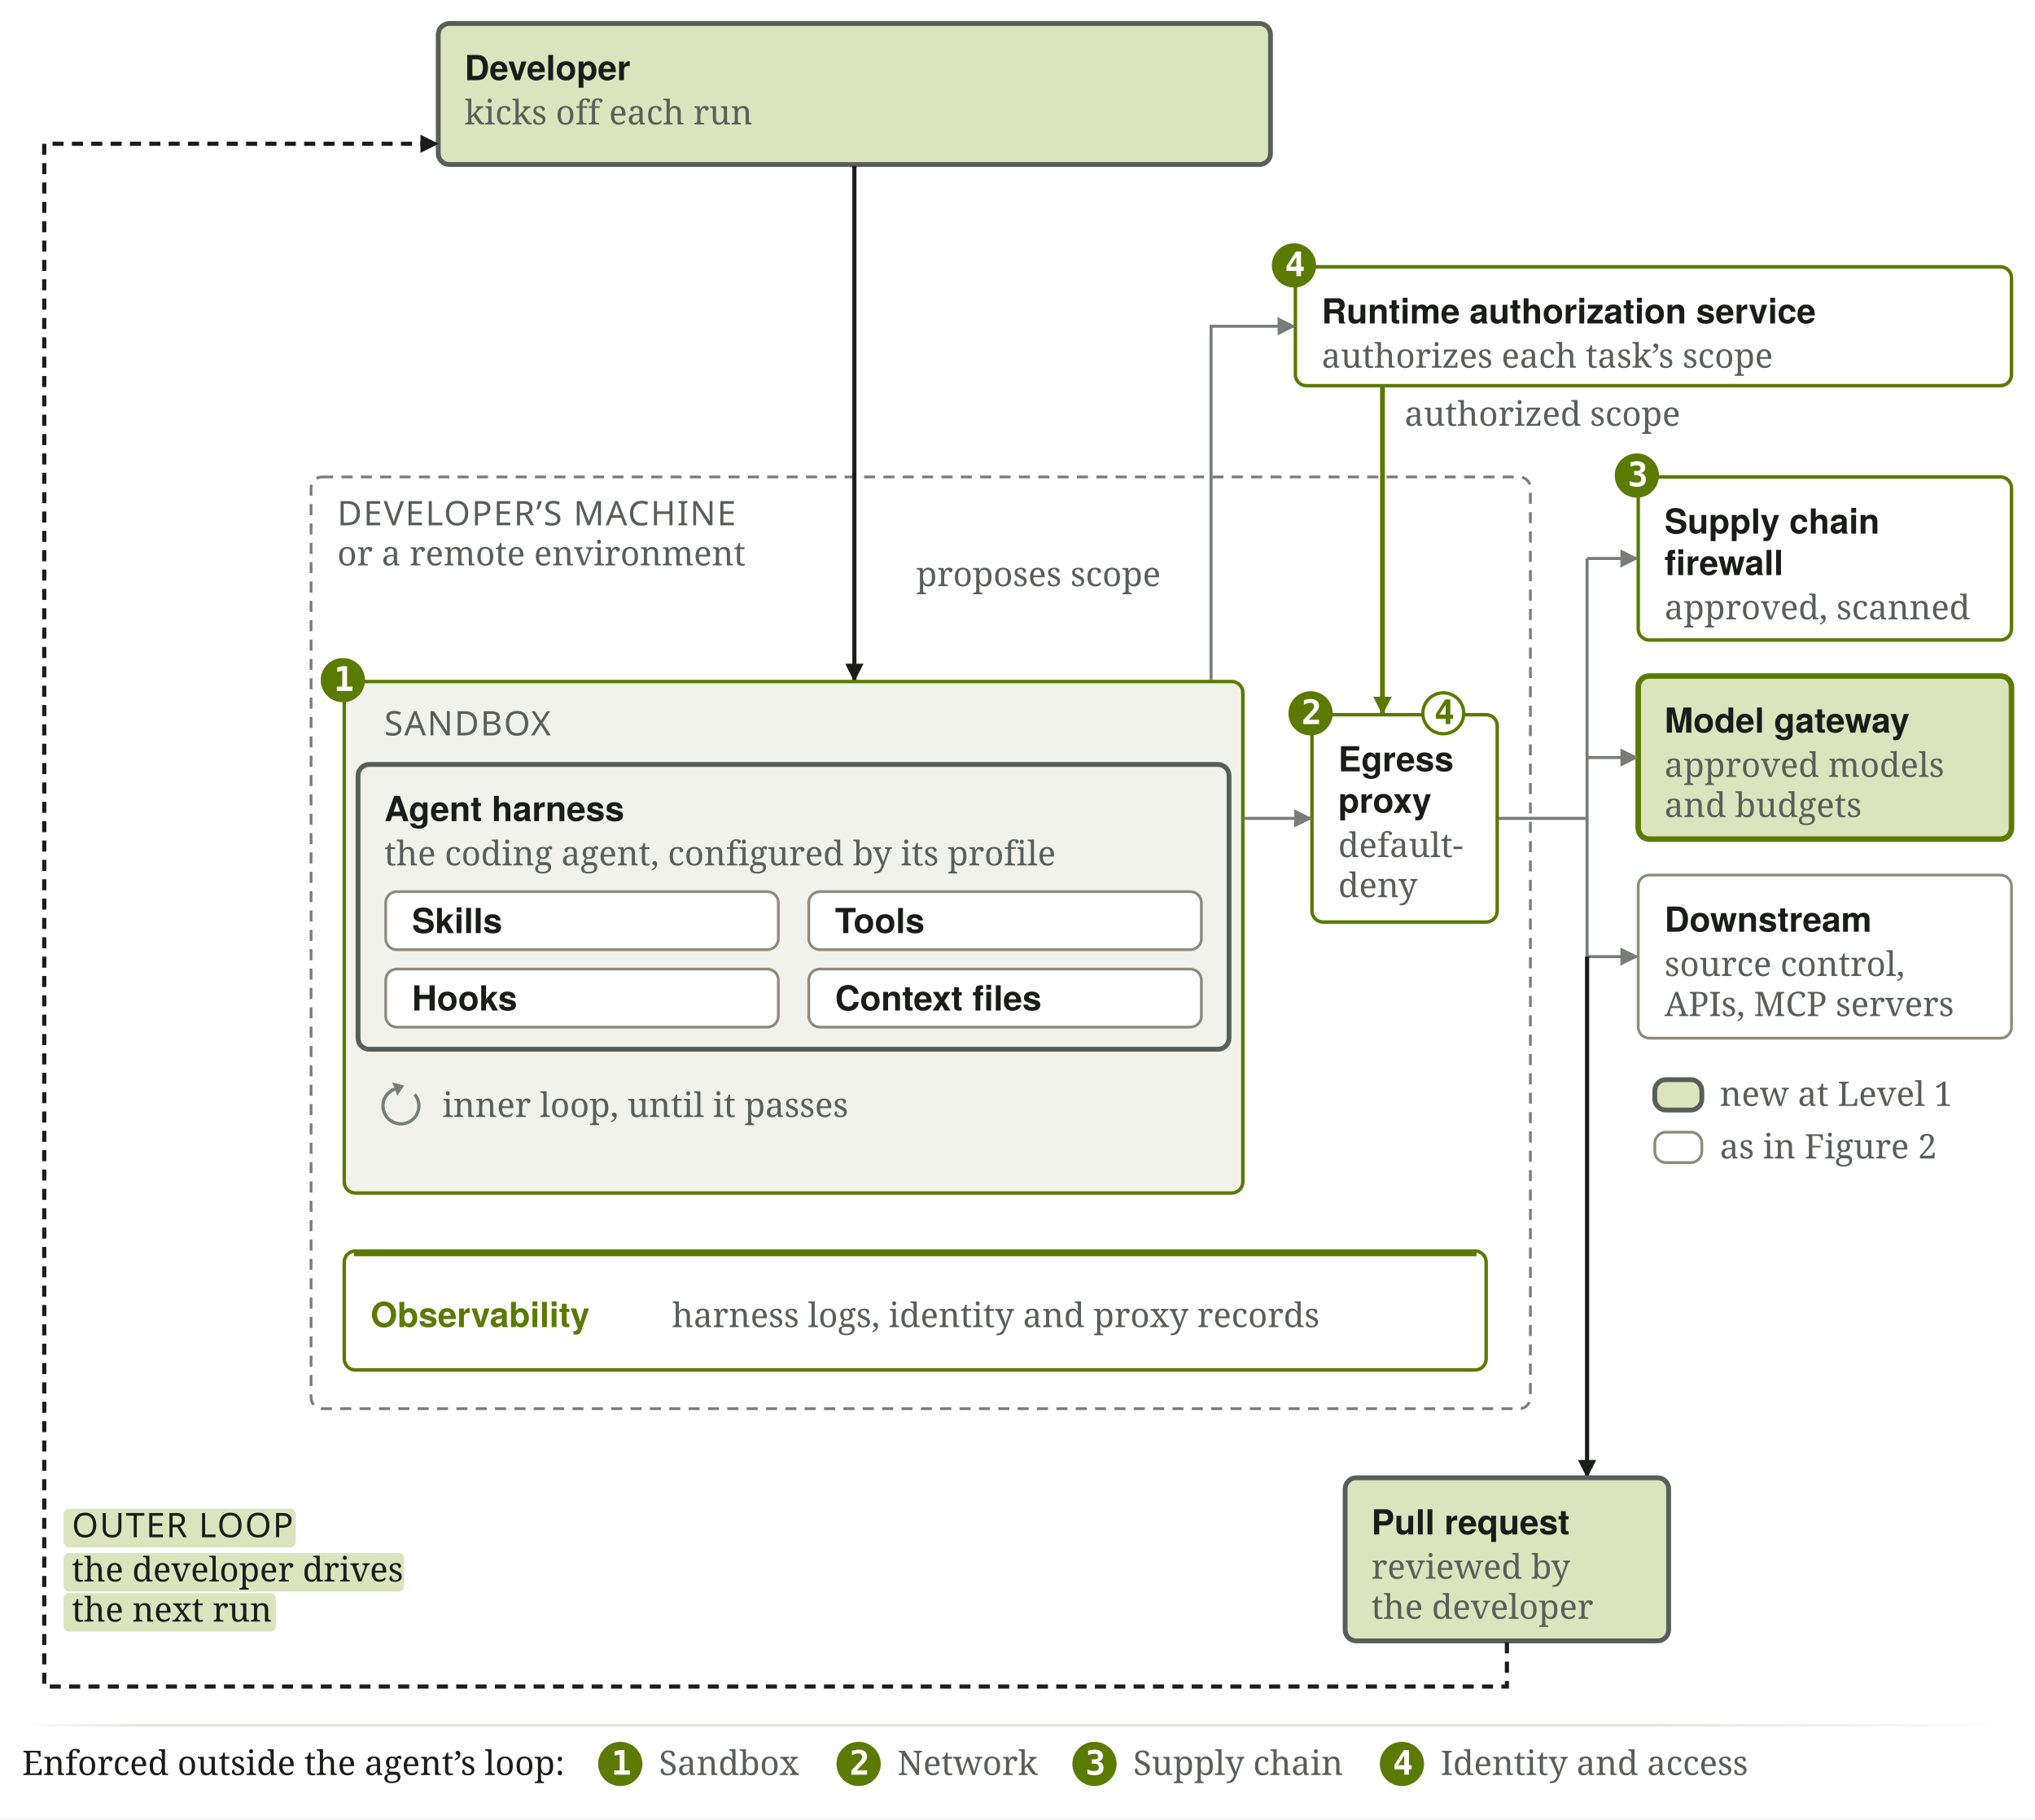
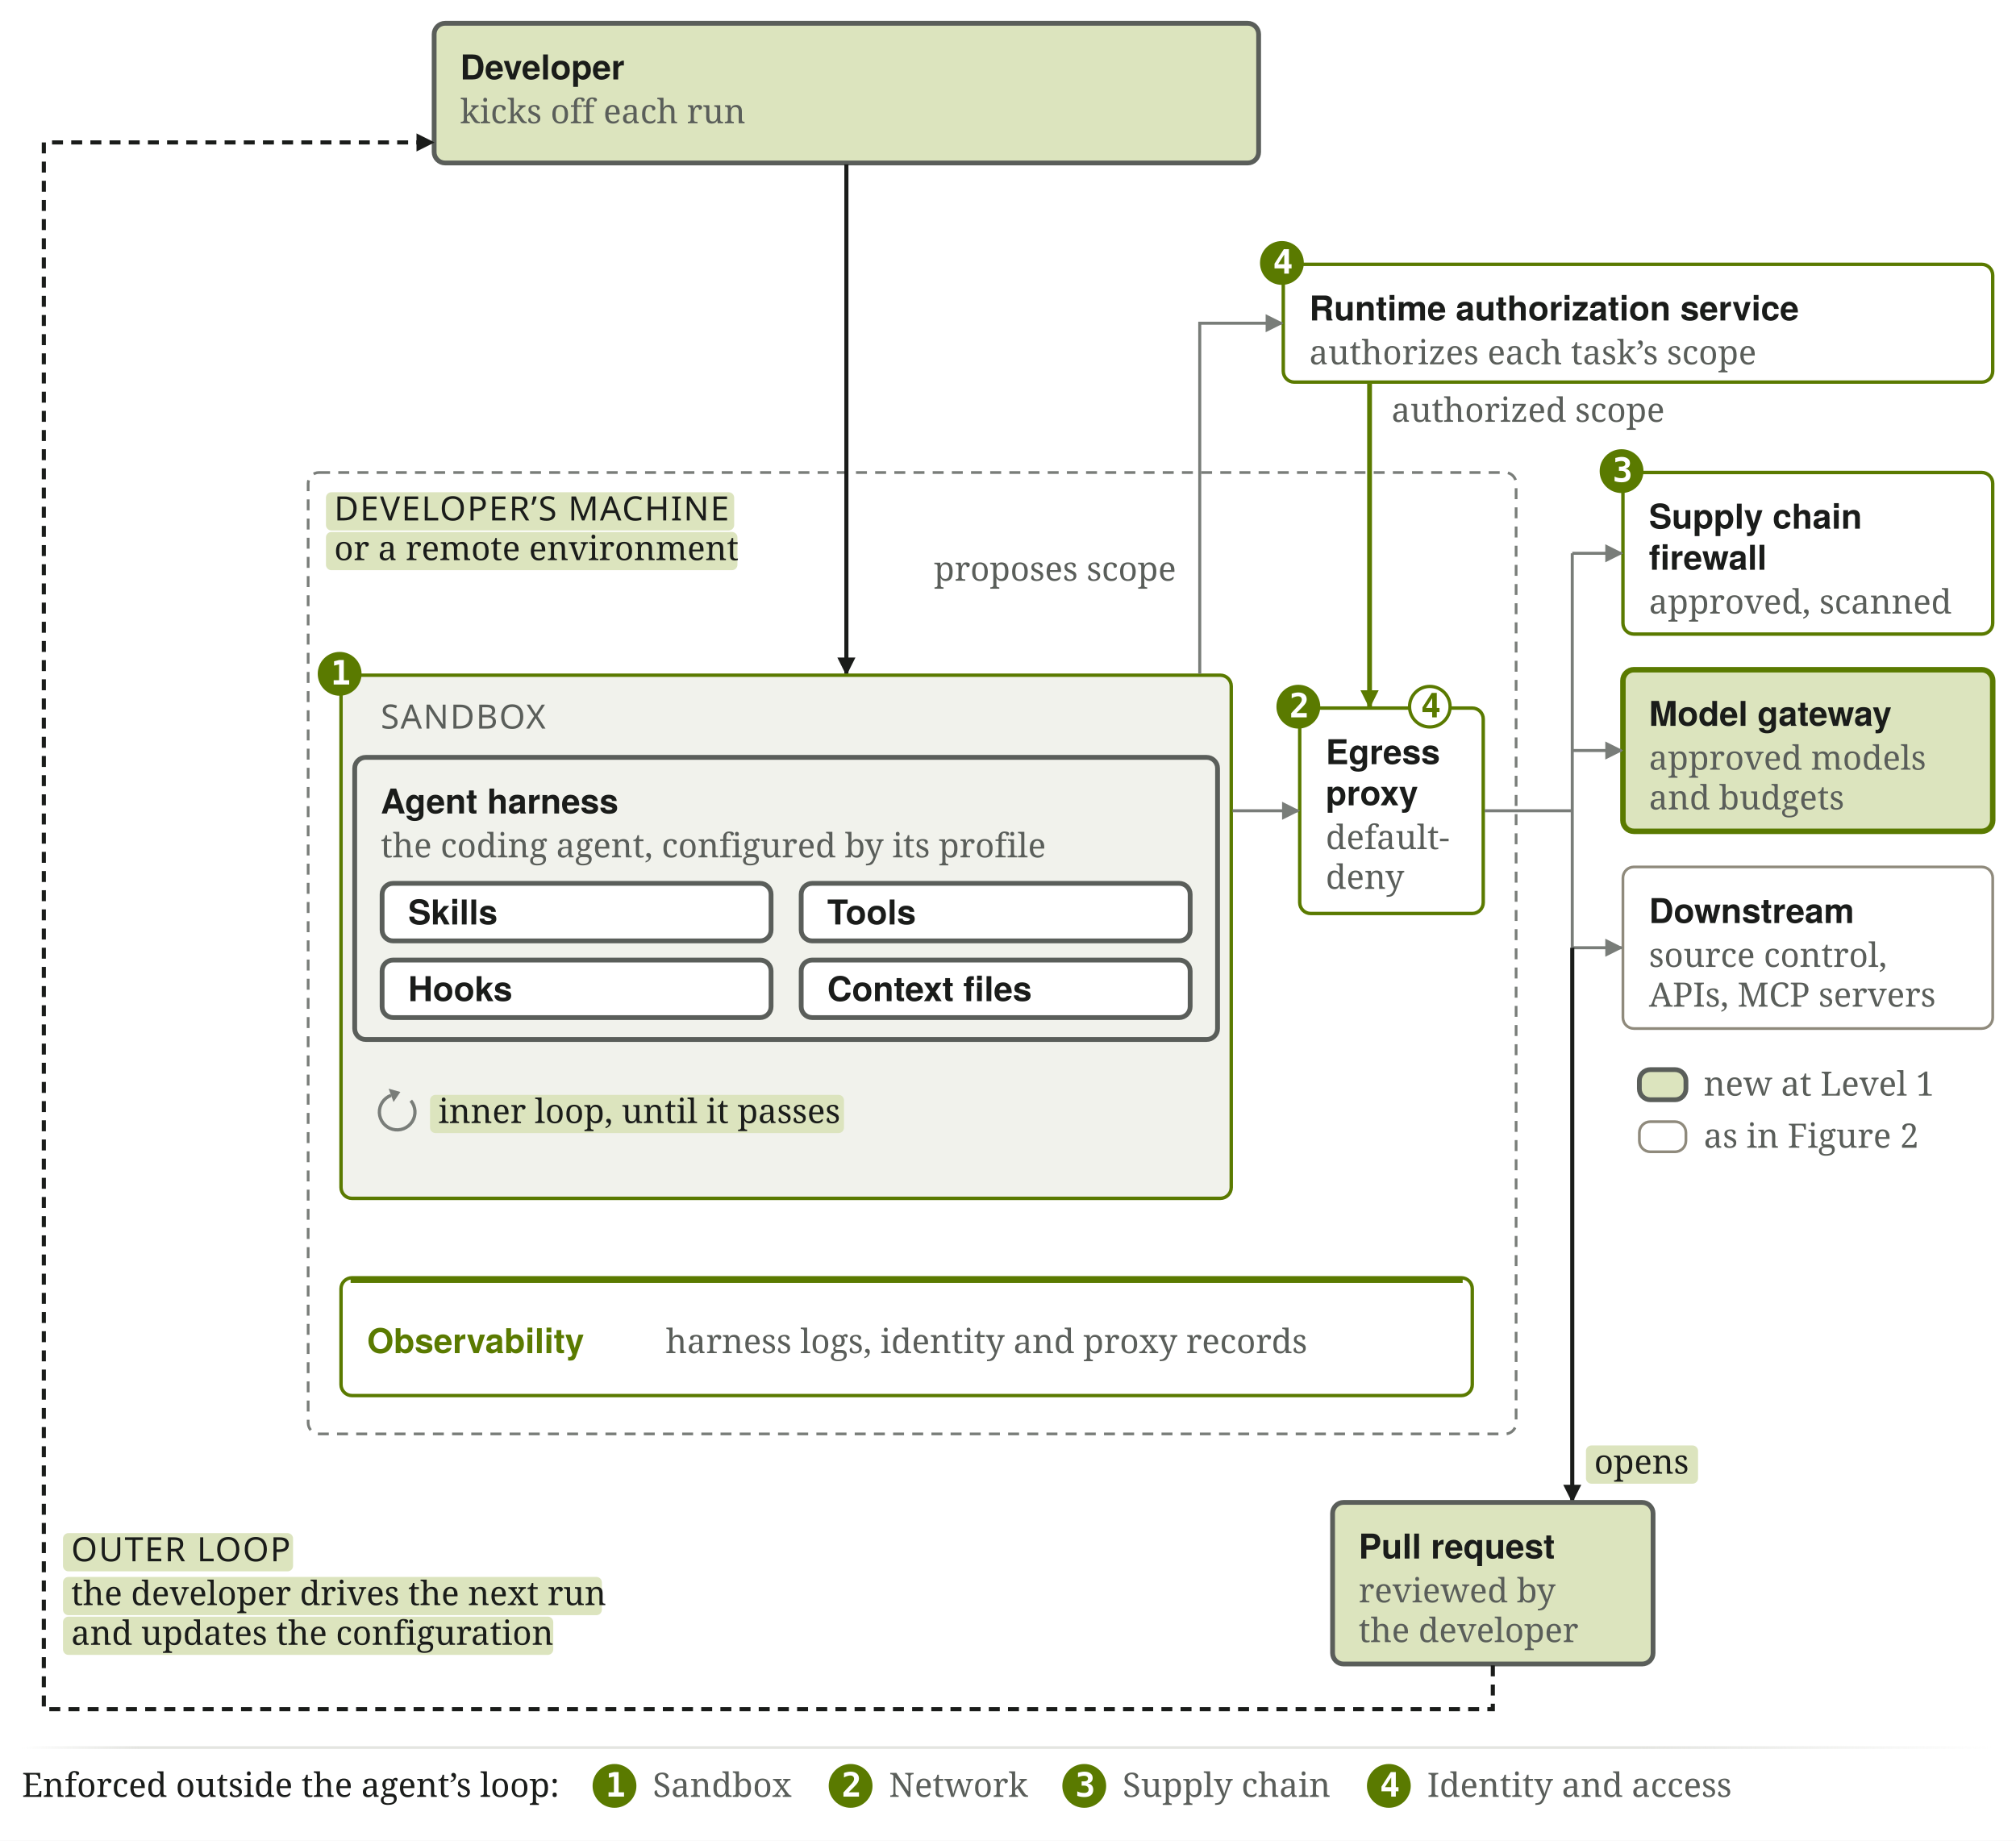
- <svg xmlns="http://www.w3.org/2000/svg" viewBox="0 0 736 658" width="736" height="658" role="img" aria-labelledby="sf3-t sf3-d">
-   <rect width="736" height="658" fill="#FFFFFF" />
+ <svg xmlns="http://www.w3.org/2000/svg" viewBox="0 0 736 672" width="736" height="672" role="img" aria-labelledby="sf3-t sf3-d">
+   <rect width="736" height="672" fill="#FFFFFF" />
  <defs>
    <marker id="sf3-a" viewBox="0 0 10 10" refX="9" refY="5" markerWidth="6" markerHeight="6" orient="auto-start-reverse">
      <path d="M0 0 L10 5 L0 10 z" fill="#797D79" />
    </marker>
    <marker id="sf3-g" viewBox="0 0 10 10" refX="9" refY="5" markerWidth="6" markerHeight="6" orient="auto-start-reverse">
      <path d="M0 0 L10 5 L0 10 z" fill="#5A7A00" />
    </marker>
    <marker id="sf3-s" viewBox="0 0 10 10" refX="9" refY="5" markerWidth="6" markerHeight="6" orient="auto-start-reverse">
      <path d="M0 0 L10 5 L0 10 z" fill="#5A5E5A" />
    </marker>
    <marker id="sf3-n" viewBox="0 0 10 10" refX="9" refY="5" markerWidth="4.4" markerHeight="4.4" orient="auto-start-reverse">
      <path d="M0 0 L10 5 L0 10 z" fill="#1A1C1A" />
    </marker>
    <marker id="sf3-H" viewBox="0 0 10 10" refX="9" refY="5" markerWidth="3.0" markerHeight="3.0" orient="auto-start-reverse">
      <path d="M0 0 L10 5 L0 10 z" fill="#1A1C1A" />
    </marker>
    <marker id="sf3-G" viewBox="0 0 10 10" refX="9" refY="5" markerWidth="3.8" markerHeight="3.8" orient="auto-start-reverse">
      <path d="M0 0 L10 5 L0 10 z" fill="#5A7A00" />
    </marker>
    <linearGradient id="sf3-fadeE4E5E10x720" gradientUnits="userSpaceOnUse" x1="0" y1="0" x2="720" y2="0">
      <stop offset="0" stop-color="#E4E5E1" stop-opacity="0" />
      <stop offset="0.06" stop-color="#E4E5E1" stop-opacity="1" />
      <stop offset="0.82" stop-color="#E4E5E1" stop-opacity="1" />
      <stop offset="1" stop-color="#E4E5E1" stop-opacity="0" />
    </linearGradient>
  </defs>
  <g transform="translate(8 8)">
-     <rect x="104.5" y="164.5" width="441" height="337" rx="4" fill="none" stroke="#797D79" stroke-width="1" stroke-dasharray="4 3" />
-     <text x="114" y="182" font-family="'Chakra Petch','Avenir Next',sans-serif" font-size="12.25" fill="#5A5E5A" font-weight="500" letter-spacing="0.04em">DEVELOPER’S MACHINE</text>
-     <text x="114" y="196.5" font-family="'IBM Plex Serif',Charter,Georgia,serif" font-size="12.25" fill="#5A5E5A" font-weight="400">or a remote environment</text>
+     <rect x="104.5" y="164.5" width="441" height="351" rx="4" fill="none" stroke="#797D79" stroke-width="1" stroke-dasharray="4 3" />
+     <rect x="111" y="171.71" width="149.03" height="13.96" rx="2" fill="#DCE4BE" />
+     <text x="114" y="182" font-family="'Chakra Petch','Avenir Next',sans-serif" font-size="12.25" fill="#1A1C1A" font-weight="500" letter-spacing="0.04em">DEVELOPER’S MACHINE</text>
+     <rect x="111" y="186.21" width="150.22" height="13.96" rx="2" fill="#DCE4BE" />
+     <text x="114" y="196.5" font-family="'IBM Plex Serif',Charter,Georgia,serif" font-size="12.25" fill="#1A1C1A" font-weight="400">or a remote environment</text>
    <rect x="150.5" y="0.5" width="301" height="51" rx="4" fill="#DCE4BE" stroke="#5A5E5A" stroke-width="1.75" />
    <text x="160" y="21" font-family="Figtree,'Avenir Next','Helvetica Neue',sans-serif" font-size="12.5" fill="#1A1C1A" font-weight="600">Developer</text>
    <text x="160" y="37.0" font-family="'IBM Plex Serif',Charter,Georgia,serif" font-size="12.25" fill="#5A5E5A" font-weight="400">kicks off each run</text>
    <path d="M301 52 L301 238" fill="none" stroke="#1A1C1A" stroke-width="1.5" marker-end="url(#sf3-n)" />
    <rect x="460.5" y="88.5" width="259" height="43" rx="4" fill="none" stroke="#5A7A00" stroke-width="1.25" />
    <circle cx="460" cy="88" r="8" fill="#5A7A00" />
    <text x="456.7" y="91.9" font-family="'IBM Plex Mono',ui-monospace,'SF Mono',Menlo,Consolas,monospace" font-size="12.25" fill="#FFFFFF" font-weight="600">4</text>
    <text x="470" y="109" font-family="Figtree,'Avenir Next','Helvetica Neue',sans-serif" font-size="12.5" fill="#1A1C1A" font-weight="600">Runtime authorization service</text>
    <text x="470" y="125.0" font-family="'IBM Plex Serif',Charter,Georgia,serif" font-size="12.25" fill="#5A5E5A" font-weight="400">authorizes each task’s scope</text>
    <path d="M492 132 L492 250" fill="none" stroke="#5A7A00" stroke-width="1.75" marker-end="url(#sf3-G)" />
    <text x="500" y="146" font-family="'IBM Plex Serif',Charter,Georgia,serif" font-size="12.25" fill="#5A5E5A" font-weight="400">authorized scope</text>
-     <rect x="116.5" y="238.5" width="325" height="185" rx="4" fill="#F1F2EC" stroke="#5A7A00" stroke-width="1.25" />
+     <rect x="116.5" y="238.5" width="325" height="191" rx="4" fill="#F1F2EC" stroke="#5A7A00" stroke-width="1.25" />
    <circle cx="116" cy="238" r="8" fill="#5A7A00" />
    <text x="112.7" y="241.9" font-family="'IBM Plex Mono',ui-monospace,'SF Mono',Menlo,Consolas,monospace" font-size="12.25" fill="#FFFFFF" font-weight="600">1</text>
    <text x="131" y="258" font-family="'Chakra Petch','Avenir Next',sans-serif" font-size="12.25" fill="#5A5E5A" font-weight="500" letter-spacing="0.04em">SANDBOX</text>
    <rect x="121.5" y="268.5" width="315" height="103" rx="4" fill="#F1F2EC" stroke="#5A5E5A" stroke-width="1.75" />
    <text x="131" y="289" font-family="Figtree,'Avenir Next','Helvetica Neue',sans-serif" font-size="12.5" fill="#1A1C1A" font-weight="600">Agent harness</text>
    <text x="131" y="305.0" font-family="'IBM Plex Serif',Charter,Georgia,serif" font-size="12.25" fill="#5A5E5A" font-weight="400">the coding agent, configured by its profile</text>
-     <rect x="131.5" y="314.5" width="142" height="21" rx="4" fill="#FFFFFF" stroke="#8F8A7C" stroke-width="1" />
+     <rect x="131.5" y="314.5" width="142" height="21" rx="4" fill="#FFFFFF" stroke="#5A5E5A" stroke-width="1.75" />
    <text x="141.0" y="329.5" font-family="Figtree,'Avenir Next','Helvetica Neue',sans-serif" font-size="12.5" fill="#1A1C1A" font-weight="600">Skills</text>
-     <rect x="284.5" y="314.5" width="142" height="21" rx="4" fill="#FFFFFF" stroke="#8F8A7C" stroke-width="1" />
+     <rect x="284.5" y="314.5" width="142" height="21" rx="4" fill="#FFFFFF" stroke="#5A5E5A" stroke-width="1.75" />
    <text x="294.0" y="329.5" font-family="Figtree,'Avenir Next','Helvetica Neue',sans-serif" font-size="12.5" fill="#1A1C1A" font-weight="600">Tools</text>
-     <rect x="131.5" y="342.5" width="142" height="21" rx="4" fill="#FFFFFF" stroke="#8F8A7C" stroke-width="1" />
+     <rect x="131.5" y="342.5" width="142" height="21" rx="4" fill="#FFFFFF" stroke="#5A5E5A" stroke-width="1.75" />
    <text x="141.0" y="357.5" font-family="Figtree,'Avenir Next','Helvetica Neue',sans-serif" font-size="12.5" fill="#1A1C1A" font-weight="600">Hooks</text>
-     <rect x="284.5" y="342.5" width="142" height="21" rx="4" fill="#FFFFFF" stroke="#8F8A7C" stroke-width="1" />
+     <rect x="284.5" y="342.5" width="142" height="21" rx="4" fill="#FFFFFF" stroke="#5A5E5A" stroke-width="1.75" />
    <text x="294.0" y="357.5" font-family="Figtree,'Avenir Next','Helvetica Neue',sans-serif" font-size="12.5" fill="#1A1C1A" font-weight="600">Context files</text>
-     <path d="M141.98 387.82 A6.5 6.5 0 1 1 134.78 385.89" fill="none" stroke="#797D79" stroke-width="1.2" />
-     <path d="M138.16 384.66 L135.67 388.34 L133.89 383.45 z" fill="#797D79" />
-     <text x="152" y="396" font-family="'IBM Plex Serif',Charter,Georgia,serif" font-size="12.25" fill="#5A5E5A" font-weight="400">inner loop, until it passes</text>
+     <path d="M141.98 393.82 A6.5 6.5 0 1 1 134.78 391.89" fill="none" stroke="#797D79" stroke-width="1.2" />
+     <path d="M138.16 390.66 L135.67 394.34 L133.89 389.45 z" fill="#797D79" />
+     <rect x="149" y="391.71" width="151.13" height="13.96" rx="2" fill="#DCE4BE" />
+     <text x="152" y="402" font-family="'IBM Plex Serif',Charter,Georgia,serif" font-size="12.25" fill="#1A1C1A" font-weight="400">inner loop, until it passes</text>
    <path d="M430 238 L430 110 L460 110" fill="none" stroke="#797D79" stroke-width="1.1" marker-end="url(#sf3-a)" />
-     <text x="323.388" y="204" font-family="'IBM Plex Serif',Charter,Georgia,serif" font-size="12.25" fill="#5A5E5A" font-weight="400">proposes scope</text>
+     <text x="332.95" y="204" font-family="'IBM Plex Serif',Charter,Georgia,serif" font-size="12.25" fill="#5A5E5A" font-weight="400">proposes scope</text>
    <rect x="466.5" y="250.5" width="67" height="75" rx="4" fill="none" stroke="#5A7A00" stroke-width="1.25" />
    <circle cx="466" cy="250" r="8" fill="#5A7A00" />
    <text x="462.7" y="253.9" font-family="'IBM Plex Mono',ui-monospace,'SF Mono',Menlo,Consolas,monospace" font-size="12.25" fill="#FFFFFF" font-weight="600">2</text>
    <text x="476" y="271" font-family="Figtree,'Avenir Next','Helvetica Neue',sans-serif" font-size="12.5" fill="#1A1C1A" font-weight="600">Egress</text>
    <text x="476" y="286" font-family="Figtree,'Avenir Next','Helvetica Neue',sans-serif" font-size="12.5" fill="#1A1C1A" font-weight="600">proxy</text>
    <text x="476" y="302.0" font-family="'IBM Plex Serif',Charter,Georgia,serif" font-size="12.25" fill="#5A5E5A" font-weight="400">default-</text>
    <text x="476" y="316.5" font-family="'IBM Plex Serif',Charter,Georgia,serif" font-size="12.25" fill="#5A5E5A" font-weight="400">deny</text>
    <circle cx="514" cy="250" r="7.4" fill="#FFFFFF" stroke="#5A7A00" stroke-width="1.2" />
    <text x="510.7" y="253.9" font-family="'IBM Plex Mono',ui-monospace,'SF Mono',Menlo,Consolas,monospace" font-size="12.25" fill="#5A7A00" font-weight="600">4</text>
    <path d="M442 288 L466 288" fill="none" stroke="#797D79" stroke-width="1.1" marker-end="url(#sf3-a)" />
    <rect x="584.5" y="164.5" width="135" height="59" rx="4" fill="none" stroke="#5A7A00" stroke-width="1.25" />
    <circle cx="584" cy="164" r="8" fill="#5A7A00" />
    <text x="580.7" y="167.9" font-family="'IBM Plex Mono',ui-monospace,'SF Mono',Menlo,Consolas,monospace" font-size="12.25" fill="#FFFFFF" font-weight="600">3</text>
    <text x="594" y="185" font-family="Figtree,'Avenir Next','Helvetica Neue',sans-serif" font-size="12.5" fill="#1A1C1A" font-weight="600">Supply chain</text>
    <text x="594" y="200" font-family="Figtree,'Avenir Next','Helvetica Neue',sans-serif" font-size="12.5" fill="#1A1C1A" font-weight="600">firewall</text>
    <text x="594" y="216.0" font-family="'IBM Plex Serif',Charter,Georgia,serif" font-size="12.25" fill="#5A5E5A" font-weight="400">approved, scanned</text>
    <rect x="584.5" y="236.5" width="135" height="59" rx="4" fill="#DCE4BE" stroke="#5A7A00" stroke-width="2.0" />
    <text x="594" y="257" font-family="Figtree,'Avenir Next','Helvetica Neue',sans-serif" font-size="12.5" fill="#1A1C1A" font-weight="600">Model gateway</text>
    <text x="594" y="273.0" font-family="'IBM Plex Serif',Charter,Georgia,serif" font-size="12.25" fill="#5A5E5A" font-weight="400">approved models</text>
    <text x="594" y="287.5" font-family="'IBM Plex Serif',Charter,Georgia,serif" font-size="12.25" fill="#5A5E5A" font-weight="400">and budgets</text>
    <rect x="584.5" y="308.5" width="135" height="59" rx="4" fill="none" stroke="#8F8A7C" stroke-width="1" />
    <text x="594" y="329" font-family="Figtree,'Avenir Next','Helvetica Neue',sans-serif" font-size="12.5" fill="#1A1C1A" font-weight="600">Downstream</text>
    <text x="594" y="345.0" font-family="'IBM Plex Serif',Charter,Georgia,serif" font-size="12.25" fill="#5A5E5A" font-weight="400">source control,</text>
    <text x="594" y="359.5" font-family="'IBM Plex Serif',Charter,Georgia,serif" font-size="12.25" fill="#5A5E5A" font-weight="400">APIs, MCP servers</text>
    <path d="M534 288 L566 288" fill="none" stroke="#797D79" stroke-width="1.1" />
    <path d="M566 194 L566 338" fill="none" stroke="#797D79" stroke-width="1.1" />
    <path d="M566 194 L584 194" fill="none" stroke="#797D79" stroke-width="1.1" marker-end="url(#sf3-a)" />
    <path d="M566 266 L584 266" fill="none" stroke="#797D79" stroke-width="1.1" marker-end="url(#sf3-a)" />
    <path d="M566 338 L584 338" fill="none" stroke="#797D79" stroke-width="1.1" marker-end="url(#sf3-a)" />
-     <path d="M566 338 L566 526" fill="none" stroke="#1A1C1A" stroke-width="1.5" marker-end="url(#sf3-n)" />
-     <rect x="478.5" y="526.5" width="117" height="59" rx="4" fill="#DCE4BE" stroke="#5A5E5A" stroke-width="1.75" />
-     <text x="488" y="547" font-family="Figtree,'Avenir Next','Helvetica Neue',sans-serif" font-size="12.5" fill="#1A1C1A" font-weight="600">Pull request</text>
-     <text x="488" y="563.0" font-family="'IBM Plex Serif',Charter,Georgia,serif" font-size="12.25" fill="#5A5E5A" font-weight="400">reviewed by</text>
-     <text x="488" y="577.5" font-family="'IBM Plex Serif',Charter,Georgia,serif" font-size="12.25" fill="#5A5E5A" font-weight="400">the developer</text>
-     <path d="M537 586 L537 602 L8 602 L8 44 L150 44" fill="none" stroke="#1A1C1A" stroke-width="1.5" stroke-dasharray="4 3" marker-end="url(#sf3-n)" />
-     <rect x="15" y="537.71" width="83.99" height="13.96" rx="2" fill="#DCE4BE" />
-     <text x="18" y="548" font-family="'Chakra Petch','Avenir Next',sans-serif" font-size="12.25" fill="#1A1C1A" font-weight="500" letter-spacing="0.04em">OUTER LOOP</text>
-     <rect x="15" y="553.71" width="123.13" height="13.96" rx="2" fill="#DCE4BE" />
-     <text x="18" y="564.0" font-family="'IBM Plex Serif',Charter,Georgia,serif" font-size="12.25" fill="#1A1C1A" font-weight="400">the developer drives</text>
-     <rect x="15" y="568.21" width="76.78" height="13.96" rx="2" fill="#DCE4BE" />
-     <text x="18" y="578.5" font-family="'IBM Plex Serif',Charter,Georgia,serif" font-size="12.25" fill="#1A1C1A" font-weight="400">the next run</text>
-     <rect x="116.5" y="444.5" width="413" height="43" rx="4" fill="none" stroke="#5A7A00" stroke-width="1.25" />
-     <path d="M120 445.5 L526 445.5" stroke="#5A7A00" stroke-width="1.75" />
-     <text x="126" y="472" font-family="Figtree,'Avenir Next','Helvetica Neue',sans-serif" font-size="12.5" fill="#5A7A00" font-weight="600">Observability</text>
-     <text x="235.062" y="472" font-family="'IBM Plex Serif',Charter,Georgia,serif" font-size="12.25" fill="#5A5E5A" font-weight="400">harness logs, identity and proxy records</text>
+     <path d="M566 338 L566 540" fill="none" stroke="#1A1C1A" stroke-width="1.5" marker-end="url(#sf3-n)" />
+     <rect x="571" y="519.71" width="40.92" height="13.96" rx="2" fill="#DCE4BE" />
+     <text x="574" y="530" font-family="'IBM Plex Serif',Charter,Georgia,serif" font-size="12.25" fill="#1A1C1A" font-weight="400">opens</text>
+     <rect x="478.5" y="540.5" width="117" height="59" rx="4" fill="#DCE4BE" stroke="#5A5E5A" stroke-width="1.75" />
+     <text x="488" y="561" font-family="Figtree,'Avenir Next','Helvetica Neue',sans-serif" font-size="12.5" fill="#1A1C1A" font-weight="600">Pull request</text>
+     <text x="488" y="577.0" font-family="'IBM Plex Serif',Charter,Georgia,serif" font-size="12.25" fill="#5A5E5A" font-weight="400">reviewed by</text>
+     <text x="488" y="591.5" font-family="'IBM Plex Serif',Charter,Georgia,serif" font-size="12.25" fill="#5A5E5A" font-weight="400">the developer</text>
+     <path d="M537 600 L537 616 L8 616 L8 44 L150 44" fill="none" stroke="#1A1C1A" stroke-width="1.5" stroke-dasharray="4 3" marker-end="url(#sf3-n)" />
+     <rect x="15" y="551.71" width="83.99" height="13.96" rx="2" fill="#DCE4BE" />
+     <text x="18" y="562" font-family="'Chakra Petch','Avenir Next',sans-serif" font-size="12.25" fill="#1A1C1A" font-weight="500" letter-spacing="0.04em">OUTER LOOP</text>
+     <rect x="15" y="567.71" width="196.73" height="13.96" rx="2" fill="#DCE4BE" />
+     <text x="18" y="578.0" font-family="'IBM Plex Serif',Charter,Georgia,serif" font-size="12.25" fill="#1A1C1A" font-weight="400">the developer drives the next run</text>
+     <rect x="15" y="582.21" width="178.98" height="13.96" rx="2" fill="#DCE4BE" />
+     <text x="18" y="592.5" font-family="'IBM Plex Serif',Charter,Georgia,serif" font-size="12.25" fill="#1A1C1A" font-weight="400">and updates the configuration</text>
+     <rect x="116.5" y="458.5" width="413" height="43" rx="4" fill="none" stroke="#5A7A00" stroke-width="1.25" />
+     <path d="M120 459.5 L526 459.5" stroke="#5A7A00" stroke-width="1.75" />
+     <text x="126" y="486" font-family="Figtree,'Avenir Next','Helvetica Neue',sans-serif" font-size="12.5" fill="#5A7A00" font-weight="600">Observability</text>
+     <text x="235.062" y="486" font-family="'IBM Plex Serif',Charter,Georgia,serif" font-size="12.25" fill="#5A5E5A" font-weight="400">harness logs, identity and proxy records</text>
    <rect x="590.5" y="382.5" width="17" height="11" rx="4" fill="#DCE4BE" stroke="#5A5E5A" stroke-width="1.75" />
    <text x="614" y="392" font-family="'IBM Plex Serif',Charter,Georgia,serif" font-size="12.25" fill="#5A5E5A" font-weight="400">new at Level 1</text>
    <rect x="590.5" y="401.5" width="17" height="11" rx="4" fill="none" stroke="#8F8A7C" stroke-width="1" />
    <text x="614" y="411" font-family="'IBM Plex Serif',Charter,Georgia,serif" font-size="12.25" fill="#5A5E5A" font-weight="400">as in Figure 2</text>
-     <line x1="0" y1="616" x2="720" y2="616" stroke="url(#sf3-fadeE4E5E10x720)" stroke-width="1" />
-     <text x="0" y="634" font-family="'IBM Plex Serif',Charter,Georgia,serif" font-size="12.25" fill="#1A1C1A" font-weight="400">Enforced outside the agent’s loop:</text>
-     <circle cx="216.34" cy="630" r="8" fill="#5A7A00" />
-     <text x="213.04" y="633.9" font-family="'IBM Plex Mono',ui-monospace,'SF Mono',Menlo,Consolas,monospace" font-size="12.25" fill="#FFFFFF" font-weight="600">1</text>
-     <text x="230.34" y="634" font-family="'IBM Plex Serif',Charter,Georgia,serif" font-size="12.25" fill="#5A5E5A" font-weight="400">Sandbox</text>
-     <circle cx="302.54" cy="630" r="8" fill="#5A7A00" />
-     <text x="299.24" y="633.9" font-family="'IBM Plex Mono',ui-monospace,'SF Mono',Menlo,Consolas,monospace" font-size="12.25" fill="#FFFFFF" font-weight="600">2</text>
-     <text x="316.54" y="634" font-family="'IBM Plex Serif',Charter,Georgia,serif" font-size="12.25" fill="#5A5E5A" font-weight="400">Network</text>
-     <circle cx="387.84" cy="630" r="8" fill="#5A7A00" />
-     <text x="384.54" y="633.9" font-family="'IBM Plex Mono',ui-monospace,'SF Mono',Menlo,Consolas,monospace" font-size="12.25" fill="#FFFFFF" font-weight="600">3</text>
-     <text x="401.84" y="634" font-family="'IBM Plex Serif',Charter,Georgia,serif" font-size="12.25" fill="#5A5E5A" font-weight="400">Supply chain</text>
-     <circle cx="499.04" cy="630" r="8" fill="#5A7A00" />
-     <text x="495.74" y="633.9" font-family="'IBM Plex Mono',ui-monospace,'SF Mono',Menlo,Consolas,monospace" font-size="12.25" fill="#FFFFFF" font-weight="600">4</text>
-     <text x="513.04" y="634" font-family="'IBM Plex Serif',Charter,Georgia,serif" font-size="12.25" fill="#5A5E5A" font-weight="400">Identity and access</text>
+     <line x1="0" y1="630" x2="720" y2="630" stroke="url(#sf3-fadeE4E5E10x720)" stroke-width="1" />
+     <text x="0" y="648" font-family="'IBM Plex Serif',Charter,Georgia,serif" font-size="12.25" fill="#1A1C1A" font-weight="400">Enforced outside the agent’s loop:</text>
+     <circle cx="216.34" cy="644" r="8" fill="#5A7A00" />
+     <text x="213.04" y="647.9" font-family="'IBM Plex Mono',ui-monospace,'SF Mono',Menlo,Consolas,monospace" font-size="12.25" fill="#FFFFFF" font-weight="600">1</text>
+     <text x="230.34" y="648" font-family="'IBM Plex Serif',Charter,Georgia,serif" font-size="12.25" fill="#5A5E5A" font-weight="400">Sandbox</text>
+     <circle cx="302.54" cy="644" r="8" fill="#5A7A00" />
+     <text x="299.24" y="647.9" font-family="'IBM Plex Mono',ui-monospace,'SF Mono',Menlo,Consolas,monospace" font-size="12.25" fill="#FFFFFF" font-weight="600">2</text>
+     <text x="316.54" y="648" font-family="'IBM Plex Serif',Charter,Georgia,serif" font-size="12.25" fill="#5A5E5A" font-weight="400">Network</text>
+     <circle cx="387.84" cy="644" r="8" fill="#5A7A00" />
+     <text x="384.54" y="647.9" font-family="'IBM Plex Mono',ui-monospace,'SF Mono',Menlo,Consolas,monospace" font-size="12.25" fill="#FFFFFF" font-weight="600">3</text>
+     <text x="401.84" y="648" font-family="'IBM Plex Serif',Charter,Georgia,serif" font-size="12.25" fill="#5A5E5A" font-weight="400">Supply chain</text>
+     <circle cx="499.04" cy="644" r="8" fill="#5A7A00" />
+     <text x="495.74" y="647.9" font-family="'IBM Plex Mono',ui-monospace,'SF Mono',Menlo,Consolas,monospace" font-size="12.25" fill="#FFFFFF" font-weight="600">4</text>
+     <text x="513.04" y="648" font-family="'IBM Plex Serif',Charter,Georgia,serif" font-size="12.25" fill="#5A5E5A" font-weight="400">Identity and access</text>
  </g>
</svg>
